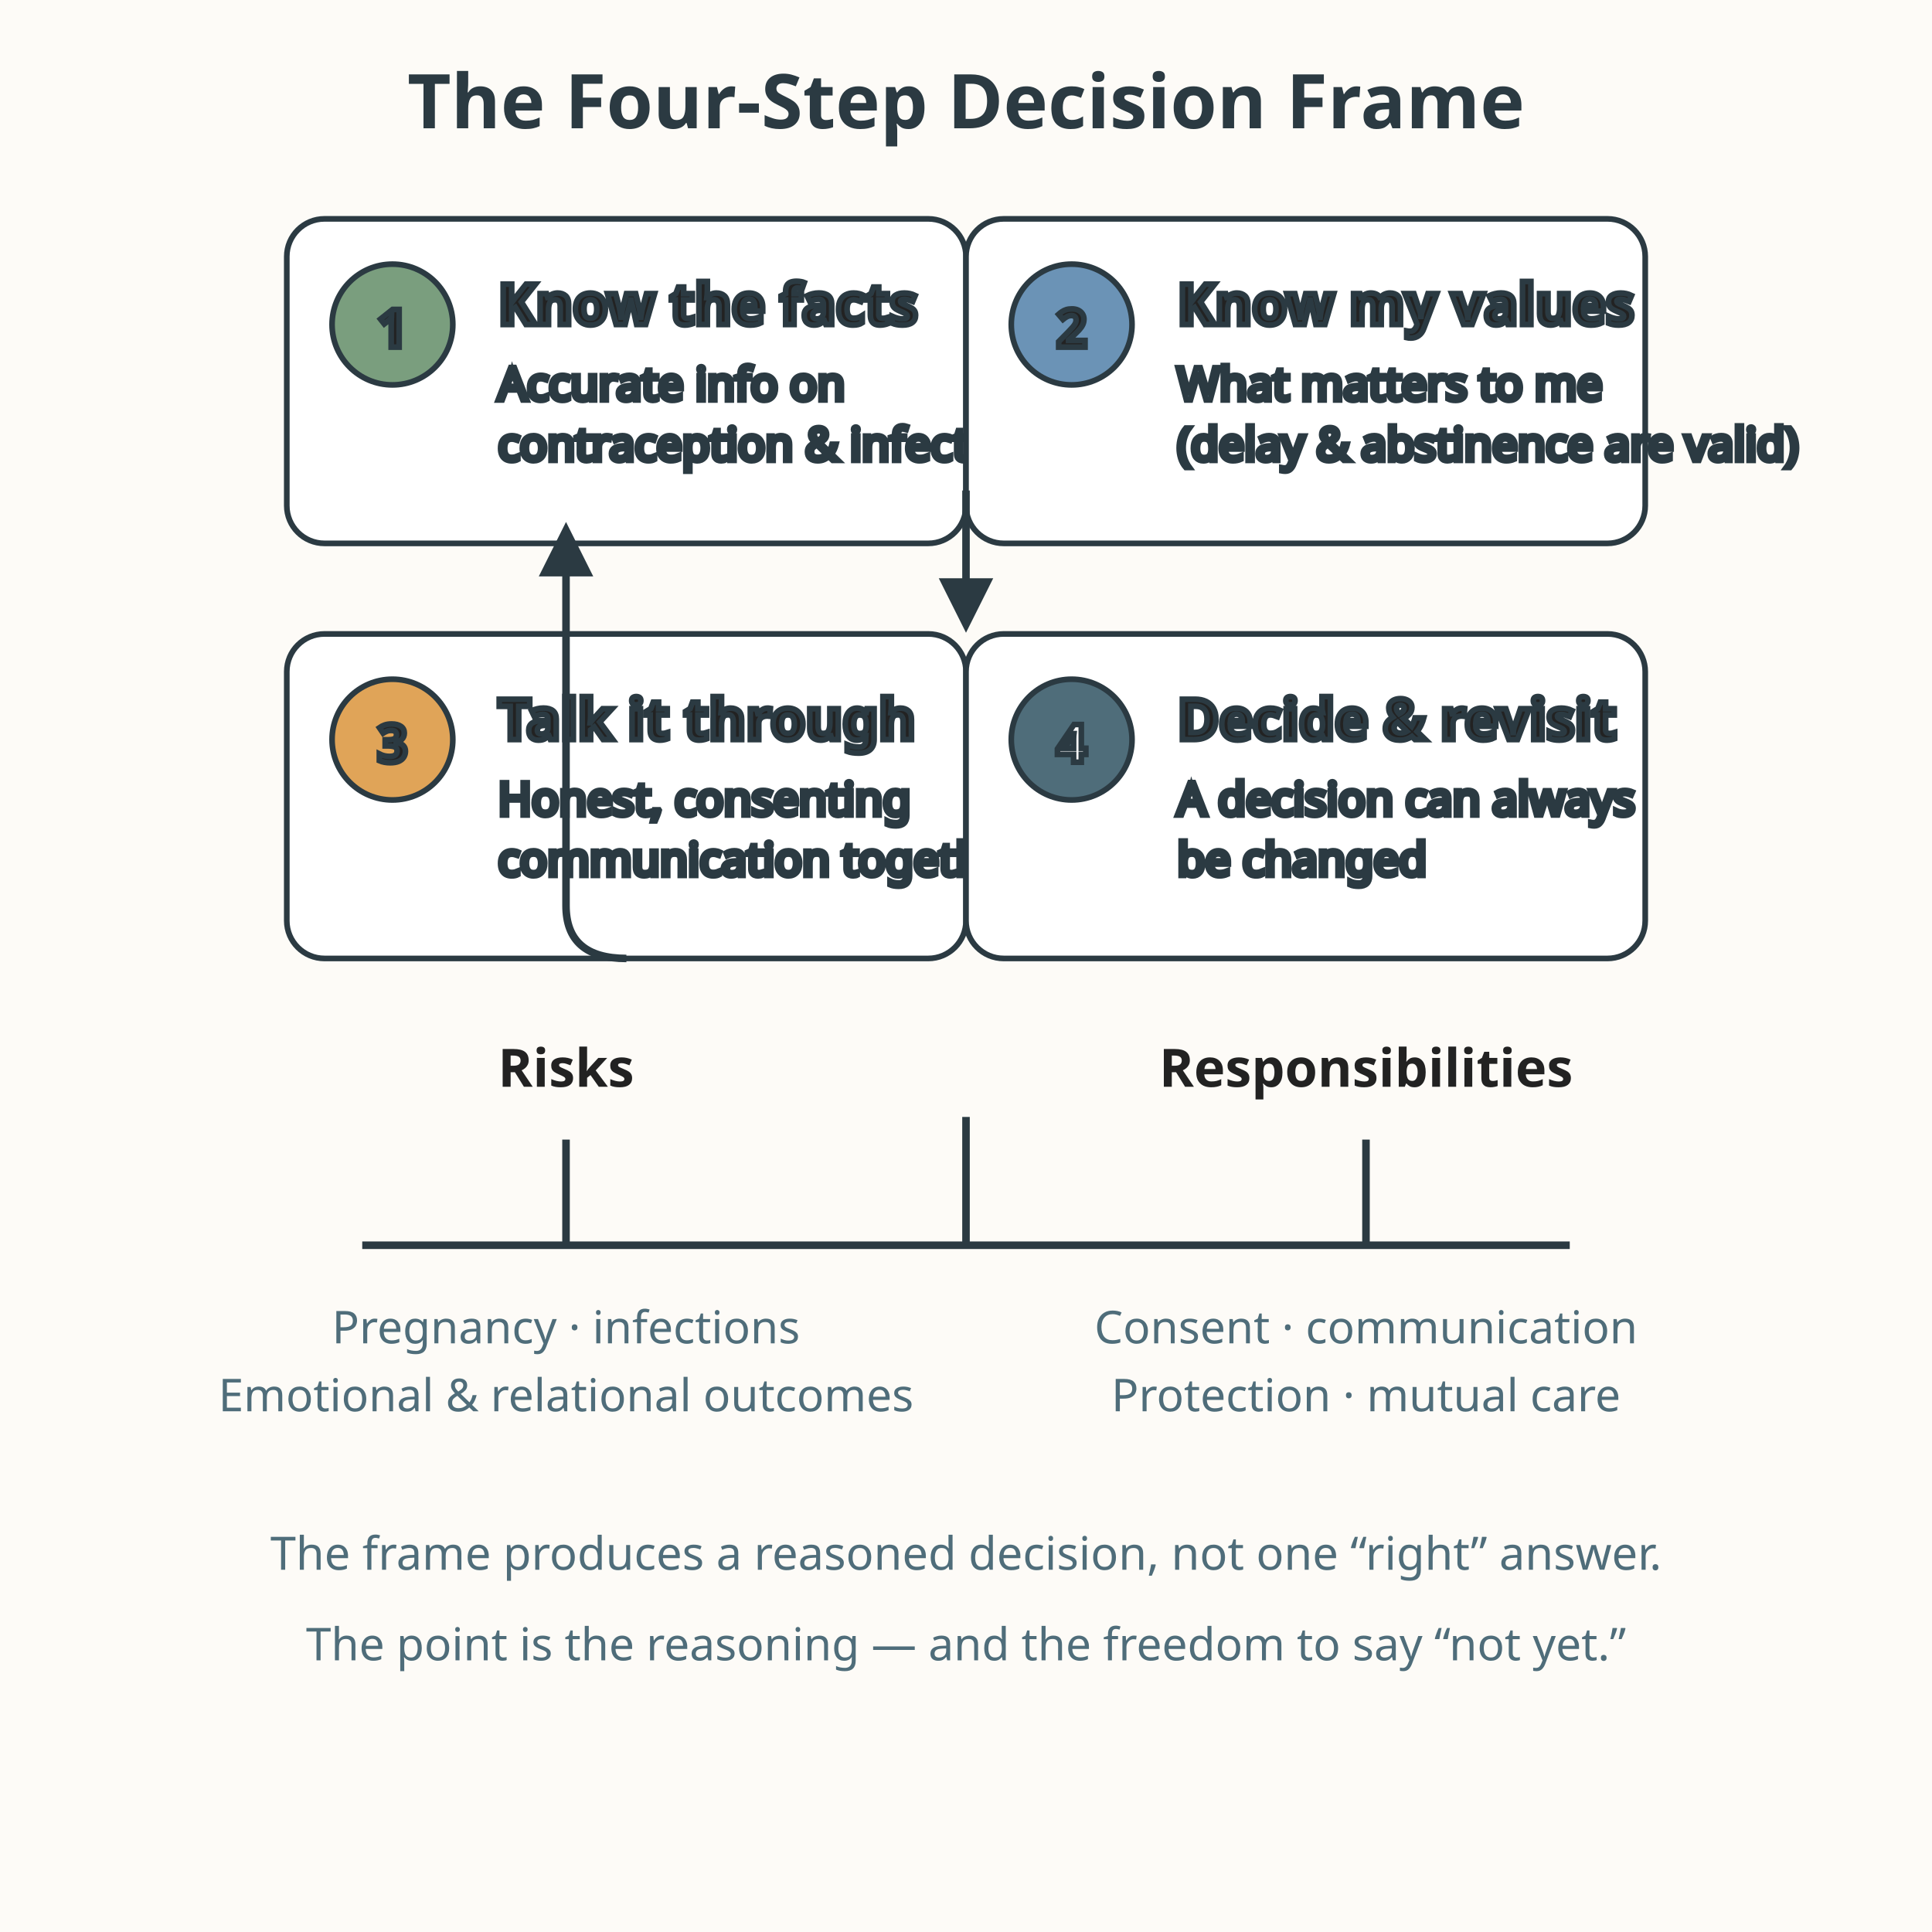
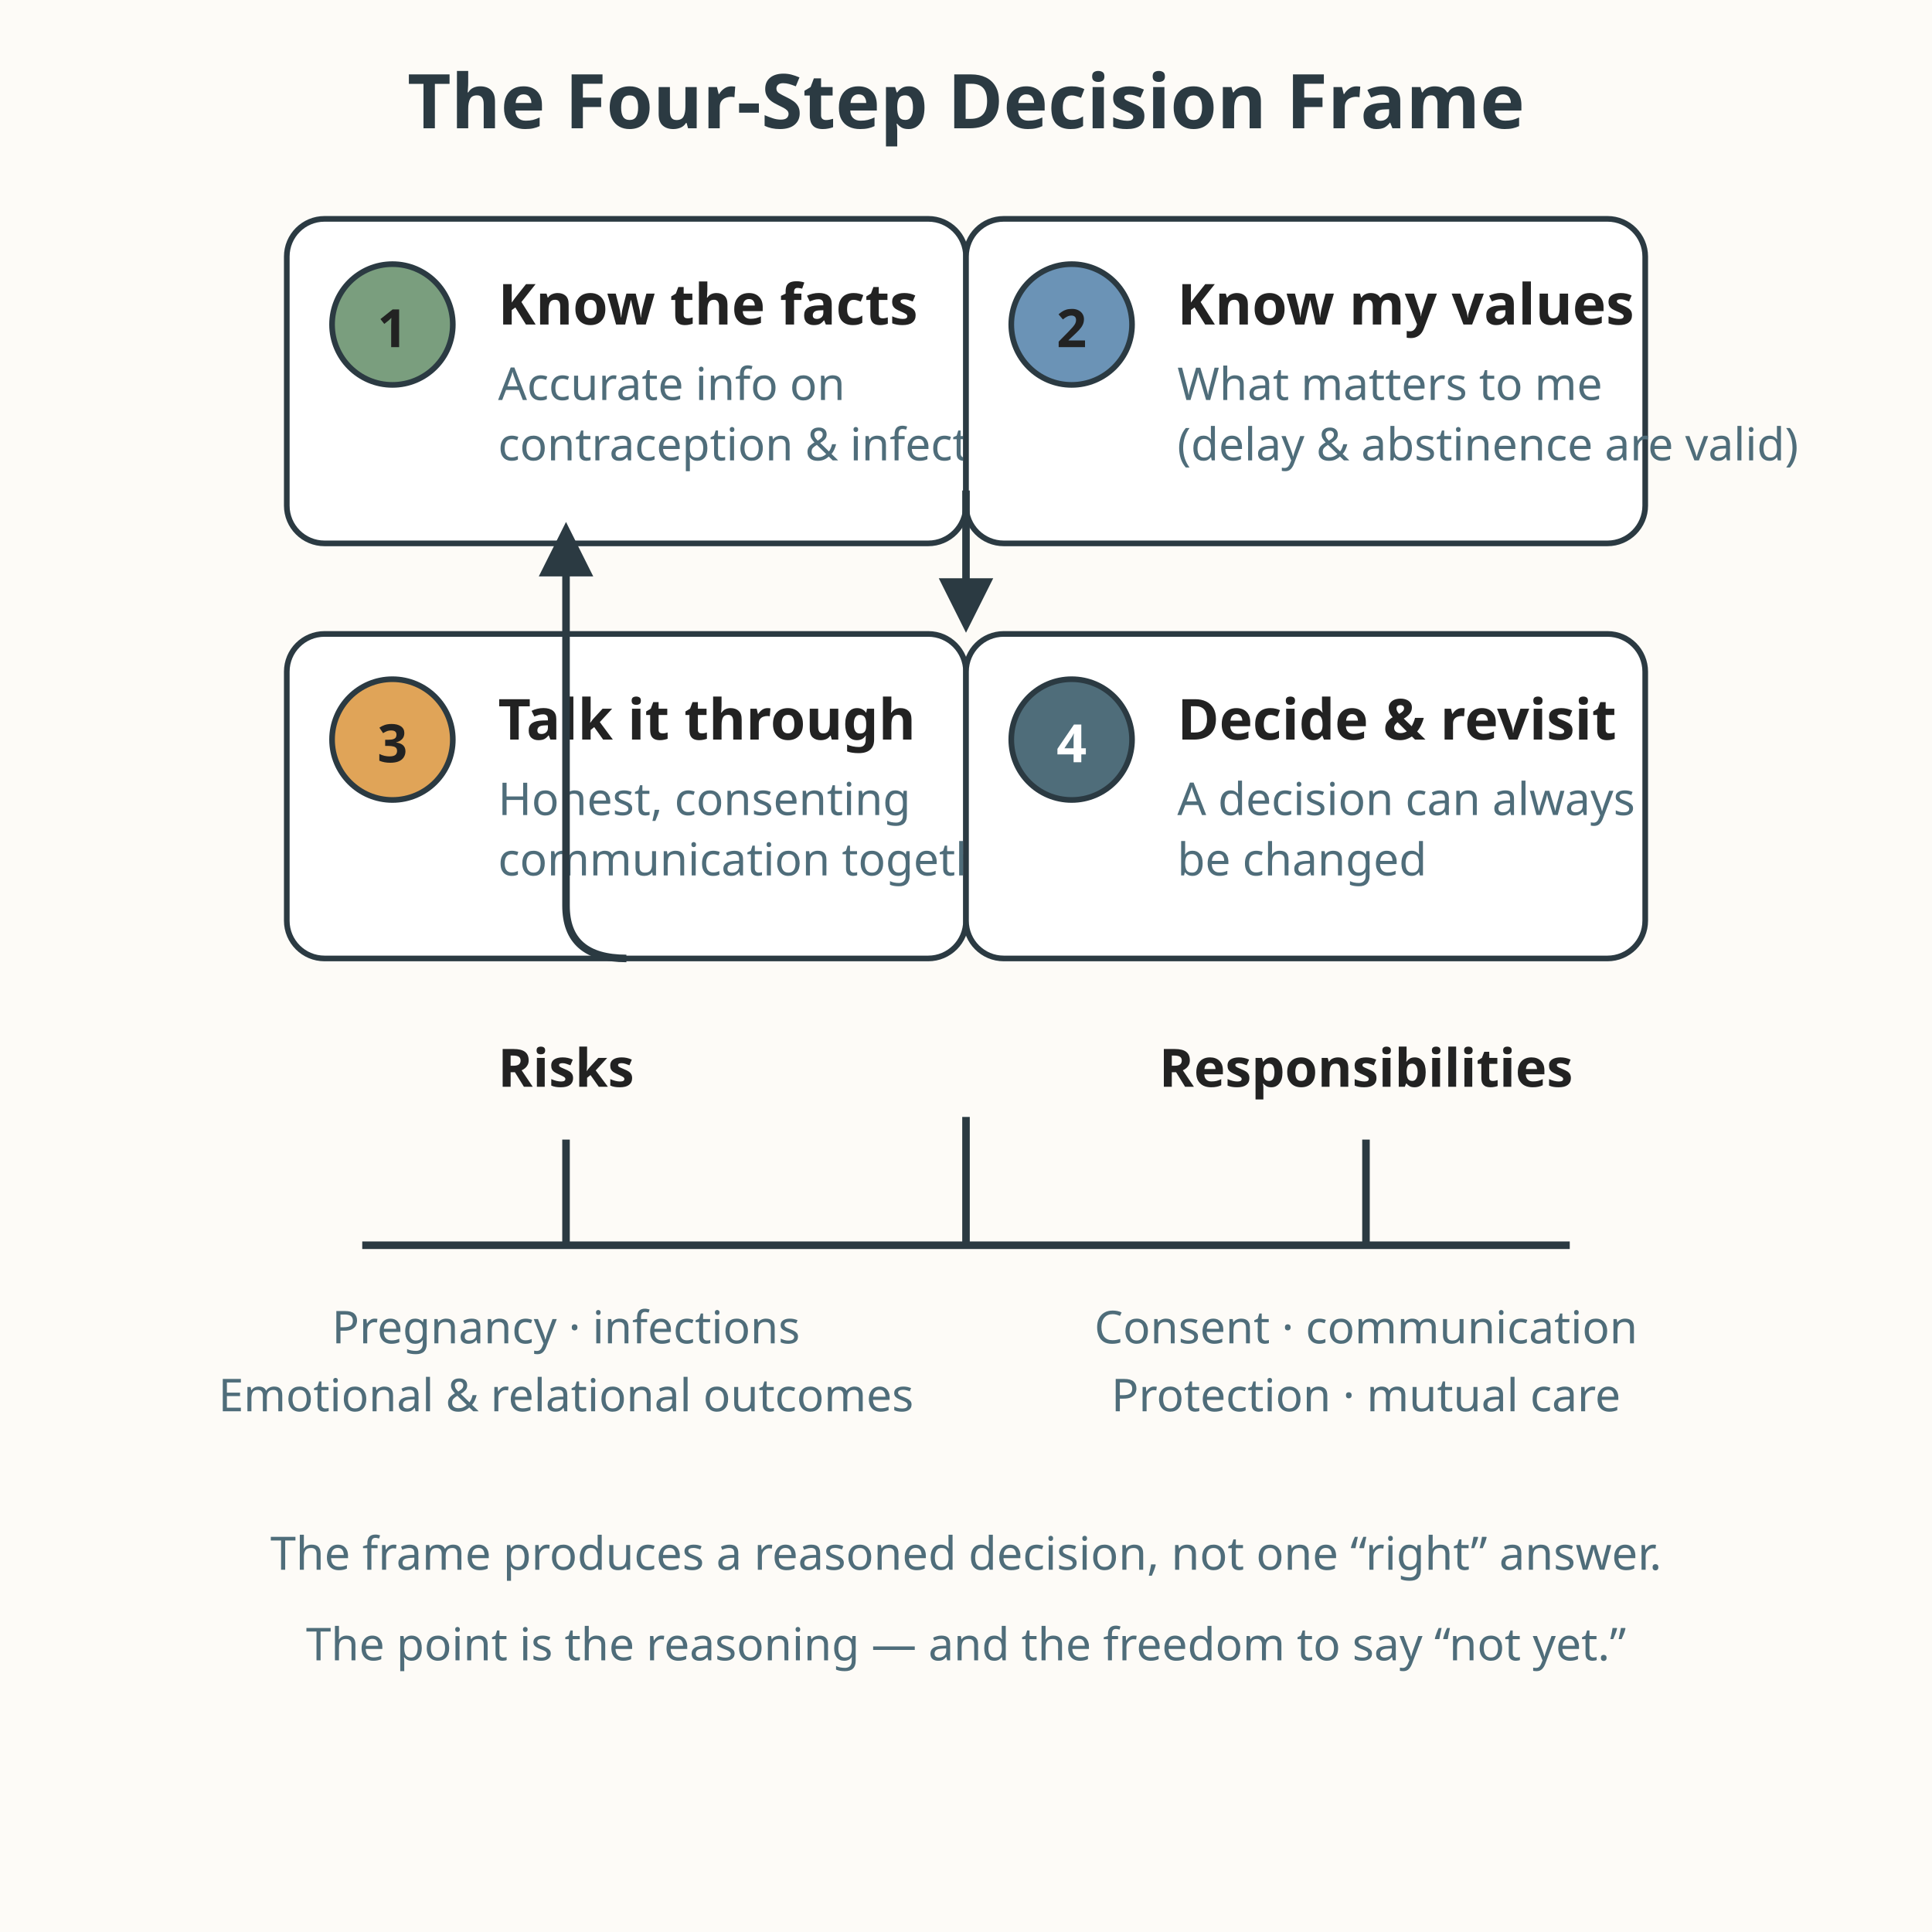
<svg xmlns="http://www.w3.org/2000/svg" viewBox="0 0 512 512" role="img" aria-labelledby="title-L-10-008-06-decision-framework desc-L-10-008-06-decision-framework">
  <rect width="512" height="512" fill="#fdfbf7" />
  <text x="256" y="34" text-anchor="middle" font-family="sans-serif" font-size="20" fill="#2b3a42" font-weight="bold">The Four-Step Decision Frame</text>
  <g font-family="sans-serif" stroke="#2b3a42" stroke-width="1.5">
    <rect x="76" y="58" width="180" height="86" rx="10" fill="#ffffff" />
    <circle cx="104" cy="86" r="16" fill="#7a9e7e" />
-     <text x="104" y="92" text-anchor="middle" font-size="14" font-weight="bold" fill="#222222">1</text>
-     <text x="132" y="86" font-size="15" font-weight="bold" fill="#222222">Know the facts</text>
-     <text x="132" y="106" font-size="12" fill="#4f6d7a">Accurate info on</text>
-     <text x="132" y="122" font-size="12" fill="#4f6d7a">contraception &amp; infections</text>
+     <text stroke="none" x="104" y="92" text-anchor="middle" font-size="14" font-weight="bold" fill="#222222">1</text>
+     <text stroke="none" x="132" y="86" font-size="15" font-weight="bold" fill="#222222">Know the facts</text>
+     <text stroke="none" x="132" y="106" font-size="12" fill="#4f6d7a">Accurate info on</text>
+     <text stroke="none" x="132" y="122" font-size="12" fill="#4f6d7a">contraception &amp; infections</text>
    <rect x="256" y="58" width="180" height="86" rx="10" fill="#ffffff" />
    <circle cx="284" cy="86" r="16" fill="#6b93b6" />
-     <text x="284" y="92" text-anchor="middle" font-size="14" font-weight="bold" fill="#222222">2</text>
-     <text x="312" y="86" font-size="15" font-weight="bold" fill="#222222">Know my values</text>
-     <text x="312" y="106" font-size="12" fill="#4f6d7a">What matters to me</text>
-     <text x="312" y="122" font-size="12" fill="#4f6d7a">(delay &amp; abstinence are valid)</text>
+     <text stroke="none" x="284" y="92" text-anchor="middle" font-size="14" font-weight="bold" fill="#222222">2</text>
+     <text stroke="none" x="312" y="86" font-size="15" font-weight="bold" fill="#222222">Know my values</text>
+     <text stroke="none" x="312" y="106" font-size="12" fill="#4f6d7a">What matters to me</text>
+     <text stroke="none" x="312" y="122" font-size="12" fill="#4f6d7a">(delay &amp; abstinence are valid)</text>
    <rect x="76" y="168" width="180" height="86" rx="10" fill="#ffffff" />
    <circle cx="104" cy="196" r="16" fill="#e0a458" />
-     <text x="104" y="202" text-anchor="middle" font-size="14" font-weight="bold" fill="#222222">3</text>
-     <text x="132" y="196" font-size="15" font-weight="bold" fill="#222222">Talk it through</text>
-     <text x="132" y="216" font-size="12" fill="#4f6d7a">Honest, consenting</text>
-     <text x="132" y="232" font-size="12" fill="#4f6d7a">communication together</text>
+     <text stroke="none" x="104" y="202" text-anchor="middle" font-size="14" font-weight="bold" fill="#222222">3</text>
+     <text stroke="none" x="132" y="196" font-size="15" font-weight="bold" fill="#222222">Talk it through</text>
+     <text stroke="none" x="132" y="216" font-size="12" fill="#4f6d7a">Honest, consenting</text>
+     <text stroke="none" x="132" y="232" font-size="12" fill="#4f6d7a">communication together</text>
    <rect x="256" y="168" width="180" height="86" rx="10" fill="#ffffff" />
    <circle cx="284" cy="196" r="16" fill="#4f6d7a" />
-     <text x="284" y="202" text-anchor="middle" font-size="14" font-weight="bold" fill="#ffffff">4</text>
-     <text x="312" y="196" font-size="15" font-weight="bold" fill="#222222">Decide &amp; revisit</text>
-     <text x="312" y="216" font-size="12" fill="#4f6d7a">A decision can always</text>
-     <text x="312" y="232" font-size="12" fill="#4f6d7a">be changed</text>
+     <text stroke="none" x="284" y="202" text-anchor="middle" font-size="14" font-weight="bold" fill="#ffffff">4</text>
+     <text stroke="none" x="312" y="196" font-size="15" font-weight="bold" fill="#222222">Decide &amp; revisit</text>
+     <text stroke="none" x="312" y="216" font-size="12" fill="#4f6d7a">A decision can always</text>
+     <text stroke="none" x="312" y="232" font-size="12" fill="#4f6d7a">be changed</text>
    <path d="M256 130 Q256 146 256 158" fill="none" stroke="#2b3a42" stroke-width="2" />
    <polygon points="256,166 250,154 262,154" fill="#2b3a42" />
    <path d="M166 254 Q150 254 150 240 L150 146" fill="none" stroke="#2b3a42" stroke-width="2" />
    <polygon points="150,140 144,152 156,152" fill="#2b3a42" />
  </g>
  <g stroke="#2b3a42" stroke-width="2">
    <line x1="96" y1="330" x2="416" y2="330" />
    <line x1="256" y1="330" x2="256" y2="296" />
    <line x1="150" y1="330" x2="150" y2="302" />
    <line x1="362" y1="330" x2="362" y2="302" />
  </g>
  <text x="150" y="288" text-anchor="middle" font-family="sans-serif" font-size="14" font-weight="bold" fill="#222222">Risks</text>
  <text x="150" y="356" text-anchor="middle" font-family="sans-serif" font-size="12" fill="#4f6d7a">Pregnancy · infections</text>
  <text x="150" y="374" text-anchor="middle" font-family="sans-serif" font-size="12" fill="#4f6d7a">Emotional &amp; relational outcomes</text>
  <text x="362" y="288" text-anchor="middle" font-family="sans-serif" font-size="14" font-weight="bold" fill="#222222">Responsibilities</text>
  <text x="362" y="356" text-anchor="middle" font-family="sans-serif" font-size="12" fill="#4f6d7a">Consent · communication</text>
  <text x="362" y="374" text-anchor="middle" font-family="sans-serif" font-size="12" fill="#4f6d7a">Protection · mutual care</text>
  <text x="256" y="416" text-anchor="middle" font-family="sans-serif" font-size="12.2" fill="#4f6d7a">The frame produces a reasoned decision, not one “right” answer.</text>
  <text x="256" y="440" text-anchor="middle" font-family="sans-serif" font-size="12" fill="#4f6d7a">The point is the reasoning — and the freedom to say “not yet.”</text>
</svg>
